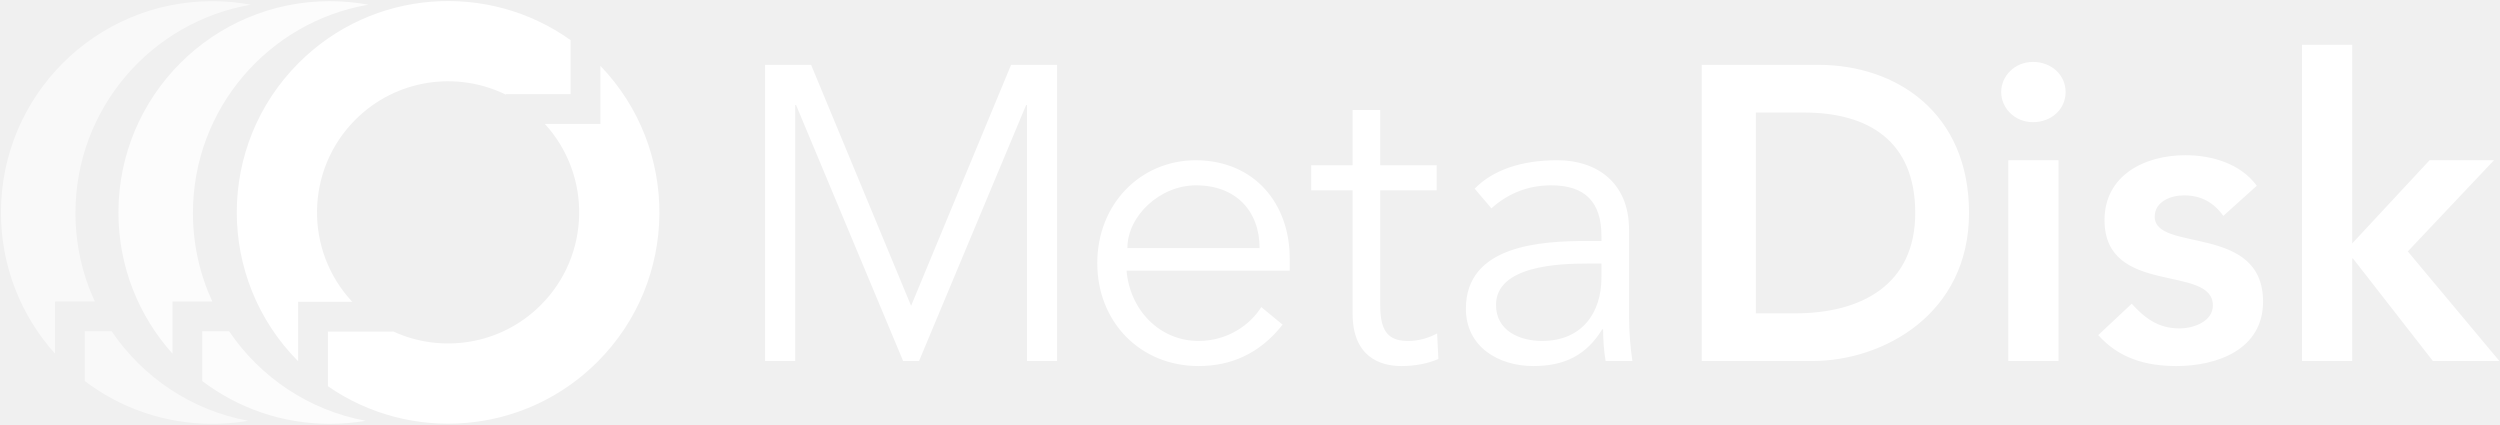
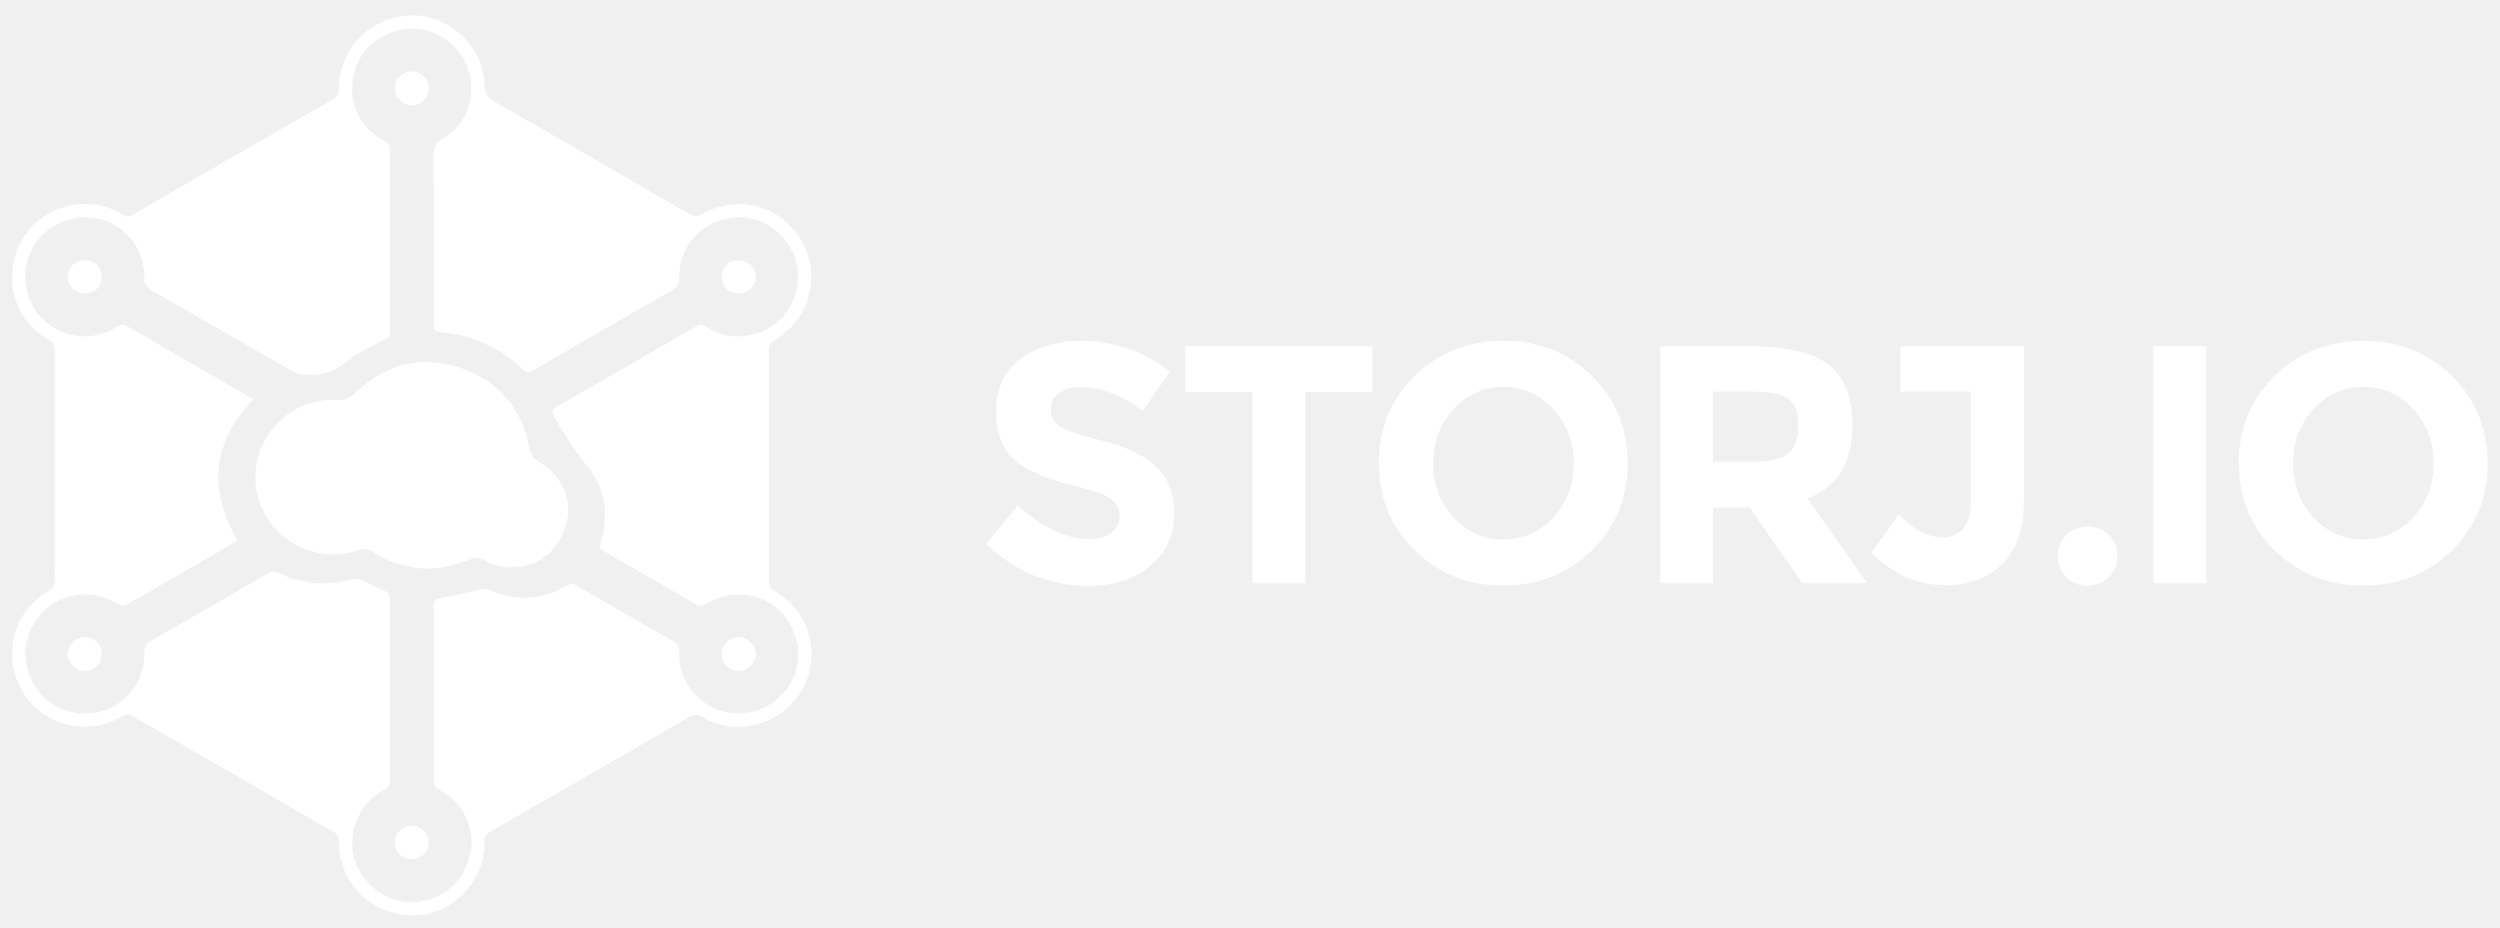
- <svg xmlns="http://www.w3.org/2000/svg" width="1745px" height="296px" viewBox="0 0 1745 296" version="1.1">
-   <defs />
-   <g id="Page-1" stroke="none" stroke-width="1" fill="none" fill-rule="evenodd">
-     <g id="MetaDisk-White" transform="translate(0, -62)" fill="#FFFFFF">
-       <g id="Icon">
-         <g id="Front-circle" transform="translate(313.831, 212) rotate(45) translate(-313.831, -212) translate(163.331, 64)">
-           <path d="M174.995,292.627 C243.813,280.145 296,219.917 296,147.5 C296,67.006 231.521,1.571 151.396,0.028 L151.396,0.028 L180.017,28.649 L180,28.667 L180.017,28.684 L152.611,56.091 C201.237,58.241 240,98.344 240,147.5 C240,187.029 214.934,220.704 179.829,233.496 L179.829,233.496 L180.017,233.684 L148.035,265.667 L174.995,292.627 L174.995,292.627 Z M147.959,294.999 C66.746,294.708 1,228.782 1,147.5 C1,74.389 54.192,13.702 123.988,2.027 L150.627,28.667 L150.627,28.667 L118.644,60.649 L118.892,60.897 C82.888,73.202 57,107.328 57,147.5 C57,196.979 96.273,237.285 145.347,238.947 L118.644,265.649 L118.662,265.667 L118.644,265.684 L147.959,294.999 L147.959,294.999 Z" id="Triangle-1" />
-         </g>
-         <path d="M314.931,123.115 C316.542,131.846 317.384,140.847 317.384,150.045 C317.384,231.507 251.346,297.545 169.884,297.545 C132.027,297.545 97.502,283.283 71.386,259.84 L107.384,259.84 L107.384,259.781 L107.384,259.781 L107.781,259.781 L107.781,232.026 C126.572,240.704 147.497,245.545 169.553,245.545 C242.47,245.545 303.028,192.636 314.931,123.115 Z M24.506,124.976 C23.111,133.123 22.384,141.499 22.384,150.045 C22.384,183.475 33.506,214.308 52.251,239.045 L86.987,239.045 L86.987,220.288 C54.89,198.567 31.805,164.537 24.506,124.976 Z" id="Triangle-3" opacity="0.8" transform="translate(169.8842, 210.3298) scale(1, -1) rotate(-270) translate(-169.8842, -210.3298) " />
-         <path d="M232.931,123.115 C234.542,131.846 235.384,140.847 235.384,150.045 C235.384,231.507 169.346,297.545 87.884,297.545 C50.027,297.545 15.502,283.283 -10.614,259.84 L25.384,259.84 L25.384,259.781 L25.384,259.781 L25.781,259.781 L25.781,232.026 C44.572,240.704 65.497,245.545 87.553,245.545 C160.47,245.545 221.028,192.636 232.931,123.115 Z M-57.494,124.976 C-58.889,133.123 -59.616,141.499 -59.616,150.045 C-59.616,183.475 -48.494,214.308 -29.749,239.045 L-29.749,239.045 L4.987,239.045 L4.987,220.288 C-27.11,198.567 -50.195,164.537 -57.494,124.976 Z" id="Triangle-4" opacity="0.6" transform="translate(87.88419, 210.3298) scale(1, -1) rotate(-270) translate(-87.88419, -210.3298) " />
-       </g>
-       <path d="M566.152,107.264 L534.032,107.264 L534.032,314 L555.056,314 L555.056,135.296 L555.64,135.296 L630.392,314 L641.488,314 L716.24,135.296 L716.824,135.296 L716.824,314 L737.848,314 L737.848,107.264 L705.728,107.264 L635.94,275.456 L566.152,107.264 Z M900.216,250.928 L900.216,242.168 C900.216,204.792 876.272,174.132 834.808,173.84 C795.972,173.84 765.896,204.5 765.896,245.672 C765.896,286.844 795.972,317.504 836.56,317.504 C859.044,317.504 879.192,309.036 895.252,288.596 L880.36,276.332 C872.768,288.596 857,299.984 836.56,299.984 C809.404,299.984 788.672,278.376 786.336,250.928 L900.216,250.928 Z M786.92,235.16 C786.92,212.676 809.696,191.36 834.808,191.36 C862.548,191.36 879.192,209.172 879.192,235.16 L786.92,235.16 Z M1002.816,177.344 L963.396,177.344 L963.396,138.8 L944.124,138.8 L944.124,177.344 L915.216,177.344 L915.216,194.864 L944.124,194.864 L944.124,281.004 C944.124,311.08 963.396,317.504 977.996,317.504 C987.632,317.504 996.976,315.752 1003.984,312.54 L1003.108,294.728 C997.268,297.94 989.968,299.984 983.252,299.984 C971.28,299.984 963.396,295.896 963.396,275.456 L963.396,194.864 L1002.816,194.864 L1002.816,177.344 Z M1108.164,230.196 C1075.46,230.196 1023.192,233.116 1023.192,277.5 C1023.192,304.072 1045.968,317.504 1070.204,317.504 C1092.104,317.504 1107.288,309.912 1118.384,291.808 L1118.968,291.808 C1118.968,299.108 1119.552,307.284 1120.72,314 L1139.408,314 C1138.24,306.7 1137.072,293.852 1137.072,283.34 L1137.072,222.312 C1137.072,189.024 1114.004,173.84 1087.14,173.84 C1061.444,173.84 1041.88,180.848 1029.324,193.696 L1041.004,207.42 C1052.684,196.908 1066.7,191.36 1082.76,191.36 C1106.412,191.36 1117.8,203.04 1117.8,226.692 L1117.8,230.196 L1108.164,230.196 Z M1117.8,245.964 L1117.8,255.892 C1117.8,280.128 1104.368,299.984 1076.336,299.984 C1060.86,299.984 1044.216,292.976 1044.216,274.872 C1044.216,247.424 1088.308,245.964 1107.872,245.964 L1117.8,245.964 Z M1187.792,314 L1264.88,314 C1314.52,314 1374.38,281.296 1374.38,210.632 C1374.38,140.552 1323.572,107.264 1269.26,107.264 L1187.792,107.264 L1187.792,314 Z M1225.584,280.712 L1225.584,140.552 L1259.164,140.552 C1304.132,140.552 1336.836,160.408 1336.836,210.632 C1336.836,260.856 1299.168,280.712 1253.032,280.712 L1225.584,280.712 Z M1401.792,314 L1436.832,314 L1436.832,173.84 L1401.792,173.84 L1401.792,314 Z M1396.828,126.244 C1396.828,137.34 1406.172,147.268 1419.02,147.268 C1431.868,147.268 1441.796,138.216 1441.796,126.244 C1441.796,114.272 1431.868,105.22 1419.02,105.22 C1406.172,105.22 1396.828,115.148 1396.828,126.244 L1396.828,126.244 Z M1575.24,191.652 C1563.852,176.176 1543.996,170.336 1525.308,170.336 C1496.984,170.336 1468.952,184.352 1468.952,215.596 C1468.952,269.032 1544.58,246.256 1544.58,275.164 C1544.58,286.26 1531.44,291.224 1521.22,291.224 C1506.328,291.224 1496.984,283.924 1487.932,273.996 L1464.572,295.896 C1478.88,311.956 1497.568,317.504 1519.176,317.504 C1547.792,317.504 1579.62,305.824 1579.62,272.536 C1579.62,217.932 1503.992,238.372 1503.992,213.26 C1503.992,202.748 1515.088,198.368 1524.432,198.368 C1536.404,198.368 1545.164,203.332 1551.88,212.676 L1575.24,191.652 Z M1606.776,314 L1641.816,314 L1641.816,242.46 L1642.4,242.46 L1698.172,314 L1744.6,314 L1680.652,237.496 L1740.804,173.84 L1695.836,173.84 L1641.816,231.948 L1641.816,93.248 L1606.776,93.248 L1606.776,314 Z" id="MetaDisk" />
-     </g>
+ <svg xmlns="http://www.w3.org/2000/svg" version="1.1" id="Layer_1" x="0px" y="0px" width="619.994px" height="230px" viewBox="214.116 21.342 619.994 230" enable-background="new 214.116 21.342 619.994 230" xml:space="preserve">
+   <g enable-background="new    ">
+     <path fill="#FFFFFF" d="M476.592,118.933c-1.262,1.038-1.892,2.411-1.892,4.12c0,1.71,0.771,3.068,2.312,4.078   c1.541,1.008,5.1,2.2,10.676,3.572c5.577,1.373,9.906,3.432,12.989,6.178c3.081,2.746,4.624,6.753,4.624,12.021   c0,5.27-1.976,9.541-5.927,12.819c-3.951,3.279-9.15,4.918-15.594,4.918c-9.303,0-17.682-3.447-25.135-10.34l7.818-9.582   c6.332,5.548,12.188,8.322,17.569,8.322c2.408,0,4.3-0.52,5.674-1.556c1.372-1.037,2.06-2.438,2.06-4.203   c0-1.766-0.729-3.166-2.186-4.203c-1.458-1.037-4.344-2.087-8.658-3.153c-6.839-1.625-11.84-3.741-15.005-6.347   c-3.167-2.605-4.75-6.696-4.75-12.273c0-5.576,2.003-9.876,6.011-12.903c4.006-3.027,9.008-4.54,15.005-4.54   c3.922,0,7.846,0.672,11.77,2.017c3.921,1.346,7.34,3.251,10.255,5.718l-6.641,9.582c-5.101-3.867-10.368-5.8-15.804-5.8   C479.576,117.378,477.853,117.897,476.592,118.933z" />
+     <path fill="#FFFFFF" d="M537.83,118.556v47.411h-13.113v-47.411h-16.644v-11.349h46.402v11.349H537.83z" />
+     <path fill="#FFFFFF" d="M608.864,157.854c-5.941,5.801-13.255,8.702-21.942,8.702c-8.687,0-16-2.901-21.941-8.702   c-5.94-5.8-8.91-13.015-8.91-21.646s2.97-15.847,8.91-21.646c5.941-5.8,13.253-8.701,21.941-8.701   c8.687,0,16.001,2.901,21.942,8.701c5.939,5.801,8.91,13.016,8.91,21.646S614.803,152.055,608.864,157.854z M604.408,136.25   c0-5.238-1.682-9.708-5.044-13.407c-3.362-3.699-7.496-5.548-12.398-5.548c-4.905,0-9.037,1.85-12.399,5.548   s-5.043,8.168-5.043,13.407c0,5.242,1.681,9.697,5.043,13.365c3.363,3.673,7.494,5.508,12.399,5.508   c4.903,0,9.036-1.835,12.398-5.508C602.727,145.947,604.408,141.491,604.408,136.25z" />
+     <path fill="#FFFFFF" d="M673.507,126.71c0,9.415-3.728,15.496-11.18,18.242l14.878,21.015h-16.14l-13.029-18.746h-9.08v18.746   h-13.113v-58.759h22.277c9.133,0,15.648,1.542,19.543,4.623C671.559,114.913,673.507,119.872,673.507,126.71z M657.703,133.687   c1.624-1.457,2.437-3.769,2.437-6.935c0-3.166-0.84-5.339-2.521-6.515c-1.68-1.178-4.622-1.765-8.827-1.765h-9.835v17.4h9.584   C653.022,135.872,656.076,135.145,657.703,133.687z" />
+     <path fill="#FFFFFF" d="M685.444,118.471v-11.265h30.598v38.333c0,7.006-1.808,12.246-5.422,15.721   c-3.615,3.475-8.252,5.21-13.912,5.21c-7.062,0-13.228-2.717-18.495-8.153l6.809-9.415c3.532,3.812,7.23,5.717,11.097,5.717   c1.85,0,3.433-0.714,4.75-2.144c1.315-1.429,1.976-3.572,1.976-6.431v-27.572L685.444,118.471L685.444,118.471z" />
+     <path fill="#FFFFFF" d="M726.592,164.495c-1.429-1.428-2.144-3.179-2.144-5.252c0-2.074,0.715-3.827,2.144-5.257   c1.43-1.427,3.181-2.143,5.254-2.143c2.072,0,3.825,0.716,5.252,2.143c1.431,1.43,2.145,3.185,2.145,5.257   c0,2.073-0.714,3.824-2.145,5.252c-1.427,1.43-3.181,2.144-5.252,2.144C729.771,166.639,728.022,165.923,726.592,164.495z" />
+     <path fill="#FFFFFF" d="M748.154,107.207h13.113v58.76h-13.113V107.207z" />
+     <path fill="#FFFFFF" d="M822.128,157.854c-5.942,5.801-13.254,8.702-21.94,8.702c-8.688,0-16-2.901-21.941-8.702   c-5.94-5.8-8.911-13.015-8.911-21.646s2.97-15.847,8.911-21.646c5.941-5.8,13.253-8.701,21.941-8.701   c8.687,0,15.999,2.901,21.94,8.701c5.94,5.801,8.911,13.016,8.911,21.646S828.068,152.055,822.128,157.854z M817.673,136.25   c0-5.238-1.681-9.708-5.045-13.407c-3.361-3.699-7.496-5.548-12.398-5.548c-4.905,0-9.038,1.85-12.399,5.548   c-3.363,3.699-5.044,8.168-5.044,13.407c0,5.242,1.682,9.697,5.044,13.365c3.362,3.673,7.494,5.508,12.399,5.508   c4.902,0,9.037-1.835,12.398-5.508C815.992,145.947,817.673,141.491,817.673,136.25z" />
+   </g>
+   <g>
+     <path fill="#FFFFFF" d="M415.309,89.922c-0.179,6.992-3.214,12.203-9.071,15.715c-1.081,0.646-1.456,1.304-1.453,2.536   c0.037,19.074,0.034,38.149,0.005,57.219c-0.002,1.146,0.29,1.837,1.341,2.442c6.776,3.916,10.205,11.139,8.988,18.732   c-1.167,7.276-6.983,13.253-14.517,14.684c-4.368,0.833-8.599,0.17-12.427-2.179c-1.167-0.714-1.989-0.588-3.083,0.042   c-16.397,9.498-32.812,18.971-49.246,28.408c-1.124,0.647-1.545,1.357-1.542,2.669c0.017,9.177-7.066,17.163-15.914,18.053   c-9.424,0.951-17.756-4.971-19.792-14.116c-0.312-1.406-0.417-2.876-0.449-4.315c-0.024-0.975-0.294-1.572-1.161-2.074   c-16.661-9.584-33.308-19.191-49.948-28.812c-0.901-0.525-1.609-0.529-2.518,0.021c-10.873,6.545-24.731,0.271-27.037-11.956   c-1.455-7.724,1.689-14.946,8.602-19.014c1.092-0.645,1.586-1.294,1.584-2.629c-0.05-19.076-0.042-38.148-0.012-57.221   c0.001-1.146-0.297-1.824-1.346-2.433c-6.94-4.031-10.205-11.035-8.872-18.899c1.324-7.812,7.365-13.543,15.227-14.663   c4.214-0.599,8.278,0.169,11.924,2.497c0.847,0.542,1.476,0.525,2.338,0.028c16.591-9.601,33.195-19.175,49.812-28.727   c1.005-0.578,1.397-1.241,1.4-2.425c0.027-10.505,8.328-18.547,18.846-18.334c8.198,0.164,15.869,6.931,17.032,15.021   c0.106,0.744,0.273,1.202,0.273,2.226c0,2.243,0.826,3.194,2.572,4.192c16.124,9.226,32.203,18.524,48.271,27.838   c1.104,0.642,1.906,0.668,3.056,0.016c10.914-6.225,24.147-0.259,26.804,12.059C415.246,87.669,415.222,88.875,415.309,89.922z    M273.021,155.355c-0.165,0.143-0.276,0.263-0.414,0.34c-9.045,5.227-18.083,10.463-27.161,15.628   c-0.502,0.285-1.477,0.226-1.987-0.082c-2.399-1.448-4.954-2.41-7.75-2.485c-9.302-0.238-14.959,7.36-15.277,13.961   c-0.368,7.732,5.482,15.652,14.943,15.581c8.297-0.062,14.611-6.715,14.529-15.016c-0.013-1.483,0.423-2.322,1.724-3.061   c9.64-5.489,19.241-11.044,28.833-16.613c0.927-0.541,1.673-0.63,2.682-0.154c5.982,2.812,12.168,3.288,18.545,1.485   c0.634-0.178,1.476,0.002,2.11,0.273c1.875,0.798,3.666,1.812,5.553,2.57c1.076,0.436,1.439,1.023,1.437,2.166   c-0.033,15.035-0.03,30.066-0.003,45.1c0.001,1.061-0.333,1.665-1.3,2.128c-5.066,2.442-8.889,8.743-7.846,15.482   c1.21,7.829,9.253,13.741,17.015,12.223c6.838-1.335,11.33-6.004,12.292-13.186c0.651-4.871-1.692-11.301-7.956-14.521   c-0.85-0.434-1.319-0.909-1.316-1.953c0.031-14.603,0.034-29.206,0-43.806c0-1.298,0.596-1.564,1.733-1.765   c3-0.526,6.007-1.107,8.939-1.93c1.327-0.372,2.375-0.425,3.661,0.129c6.429,2.765,12.688,2.292,18.676-1.322   c0.855-0.512,1.468-0.535,2.326-0.034c7.91,4.606,15.833,9.193,23.792,13.711c1.288,0.729,1.785,1.535,1.747,3.043   c-0.23,8.738,7.389,15.876,16.272,14.929c8.721-0.927,14.9-9.321,12.877-17.809c-2.425-10.172-13.443-14.762-22.343-9.264   c-0.938,0.578-1.616,0.736-2.617,0.15c-7.531-4.4-15.08-8.77-22.66-13.085c-1.121-0.637-1.27-1.229-0.913-2.43   c2.286-7.702,0.732-14.554-4.783-20.455c-1.078-1.154-6.136-9.231-6.841-10.72c-0.558-1.178-0.321-1.807,0.801-2.451   c11.493-6.582,22.969-13.197,34.425-19.843c0.923-0.533,1.549-0.542,2.455,0.066c3.229,2.167,6.849,2.853,10.647,2.188   c7.393-1.296,12.751-7.986,12.092-15.883c-0.717-8.567-9.12-14.971-17.513-13.113c-7.365,1.631-11.992,7.387-11.907,14.954   c0.012,1.289-0.346,2.024-1.496,2.682c-11.638,6.659-23.247,13.363-34.835,20.107c-1.045,0.607-1.616,0.481-2.457-0.329   c-5.46-5.26-12.03-8.214-19.525-9.151c-2.53-0.318-2.531-0.305-2.531-2.916c-0.001-13.686,0.033-27.372-0.041-41.057   c-0.01-1.91,0.436-3.017,2.226-4.045c6.417-3.687,8.856-11.624,5.92-18.392c-2.961-6.827-10.525-10.474-17.619-8.313   c-6.457,1.967-10.056,6.528-10.689,13.166c-0.487,5.122,1.936,10.812,7.782,14.007c0.898,0.49,1.524,0.921,1.52,2.153   c-0.048,15.089-0.045,30.175-0.007,45.264c0.002,1.196-0.543,1.601-1.518,2.095c-2.919,1.471-6.051,2.758-8.529,4.808   c-2.859,2.359-5.531,3.723-9.511,3.723c-0.388-0.012-0.638,0.025-1.042,0.017c-0.986-0.021-2.094-0.062-2.901-0.523   c-11.739-6.695-23.417-13.5-35.171-20.173c-1.679-0.952-2.489-1.973-2.209-3.907c0.112-0.771-0.126-1.597-0.252-2.391   c-1.147-7.229-8.217-13.276-16.751-11.874c-8.372,1.378-13.688,8.954-12.306,17.063c1.762,10.356,13.58,15.598,22.496,9.933   c1.006-0.639,1.702-0.689,2.733-0.088c8.836,5.154,17.709,10.247,26.57,15.36c1.519,0.877,3.032,1.76,4.541,2.636   C266.759,131.122,265.616,142.707,273.021,155.355z" />
+     <path fill="#FFFFFF" d="M297.502,120.502c2.33,0.206,3.489-0.577,5.191-2.159c7.348-6.829,16.017-8.943,25.535-5.782   c9.358,3.108,15.161,9.758,17.083,19.514c0.376,1.91,1.128,3.059,2.834,4.032c4.88,2.779,7.689,8.791,6.725,13.799   c-1.251,6.485-5.503,10.981-11.515,11.934c-3.204,0.511-6.382,0.144-9.2-1.59c-1.263-0.779-2.262-0.694-3.567-0.148   c-8.37,3.52-16.476,2.922-24.181-1.923c-1.183-0.747-2.173-0.805-3.454-0.385c-10.857,3.547-22.149-2.615-24.906-13.441   C274.888,131.938,284.791,119.935,297.502,120.502z" />
+     <path fill="#FFFFFF" d="M393.143,183.559c0-2.429,1.745-4.193,4.135-4.188c2.301,0.012,4.262,1.911,4.285,4.159   c0.025,2.164-2.07,4.257-4.251,4.261C394.977,187.791,393.144,185.932,393.143,183.559z" />
+     <path fill="#FFFFFF" d="M312.02,43.24c0.009-2.352,1.843-4.167,4.213-4.169c2.374-0.002,4.194,1.809,4.203,4.17   c0.006,2.264-1.971,4.266-4.195,4.238C313.98,47.457,312.013,45.479,312.02,43.24z" />
+     <path fill="#FFFFFF" d="M239.31,183.576c-0.009,2.371-1.858,4.234-4.181,4.215c-2.195-0.021-4.224-2.068-4.234-4.278   c-0.011-2.208,1.997-4.142,4.301-4.142C237.583,179.373,239.319,181.146,239.31,183.576z" />
+     <path fill="#FFFFFF" d="M316.279,226.173c2.368,0.016,4.167,1.817,4.156,4.161c-0.015,2.335-1.841,4.094-4.241,4.079   c-2.38-0.012-4.2-1.826-4.174-4.163C312.047,227.926,313.902,226.155,316.279,226.173z" />
+     <path fill="#FFFFFF" d="M235.243,94.122c-2.4,0.021-4.276-1.728-4.347-4.047c-0.071-2.26,1.827-4.157,4.193-4.191   c2.47-0.037,4.186,1.609,4.221,4.044C239.347,92.375,237.672,94.1,235.243,94.122z" />
+     <path fill="#FFFFFF" d="M397.226,94.128c-2.426-0.017-4.107-1.745-4.083-4.192c0.024-2.429,1.745-4.081,4.215-4.049   c2.368,0.033,4.253,1.913,4.197,4.185C401.499,92.374,399.61,94.145,397.226,94.128z" />
  </g>
</svg>
